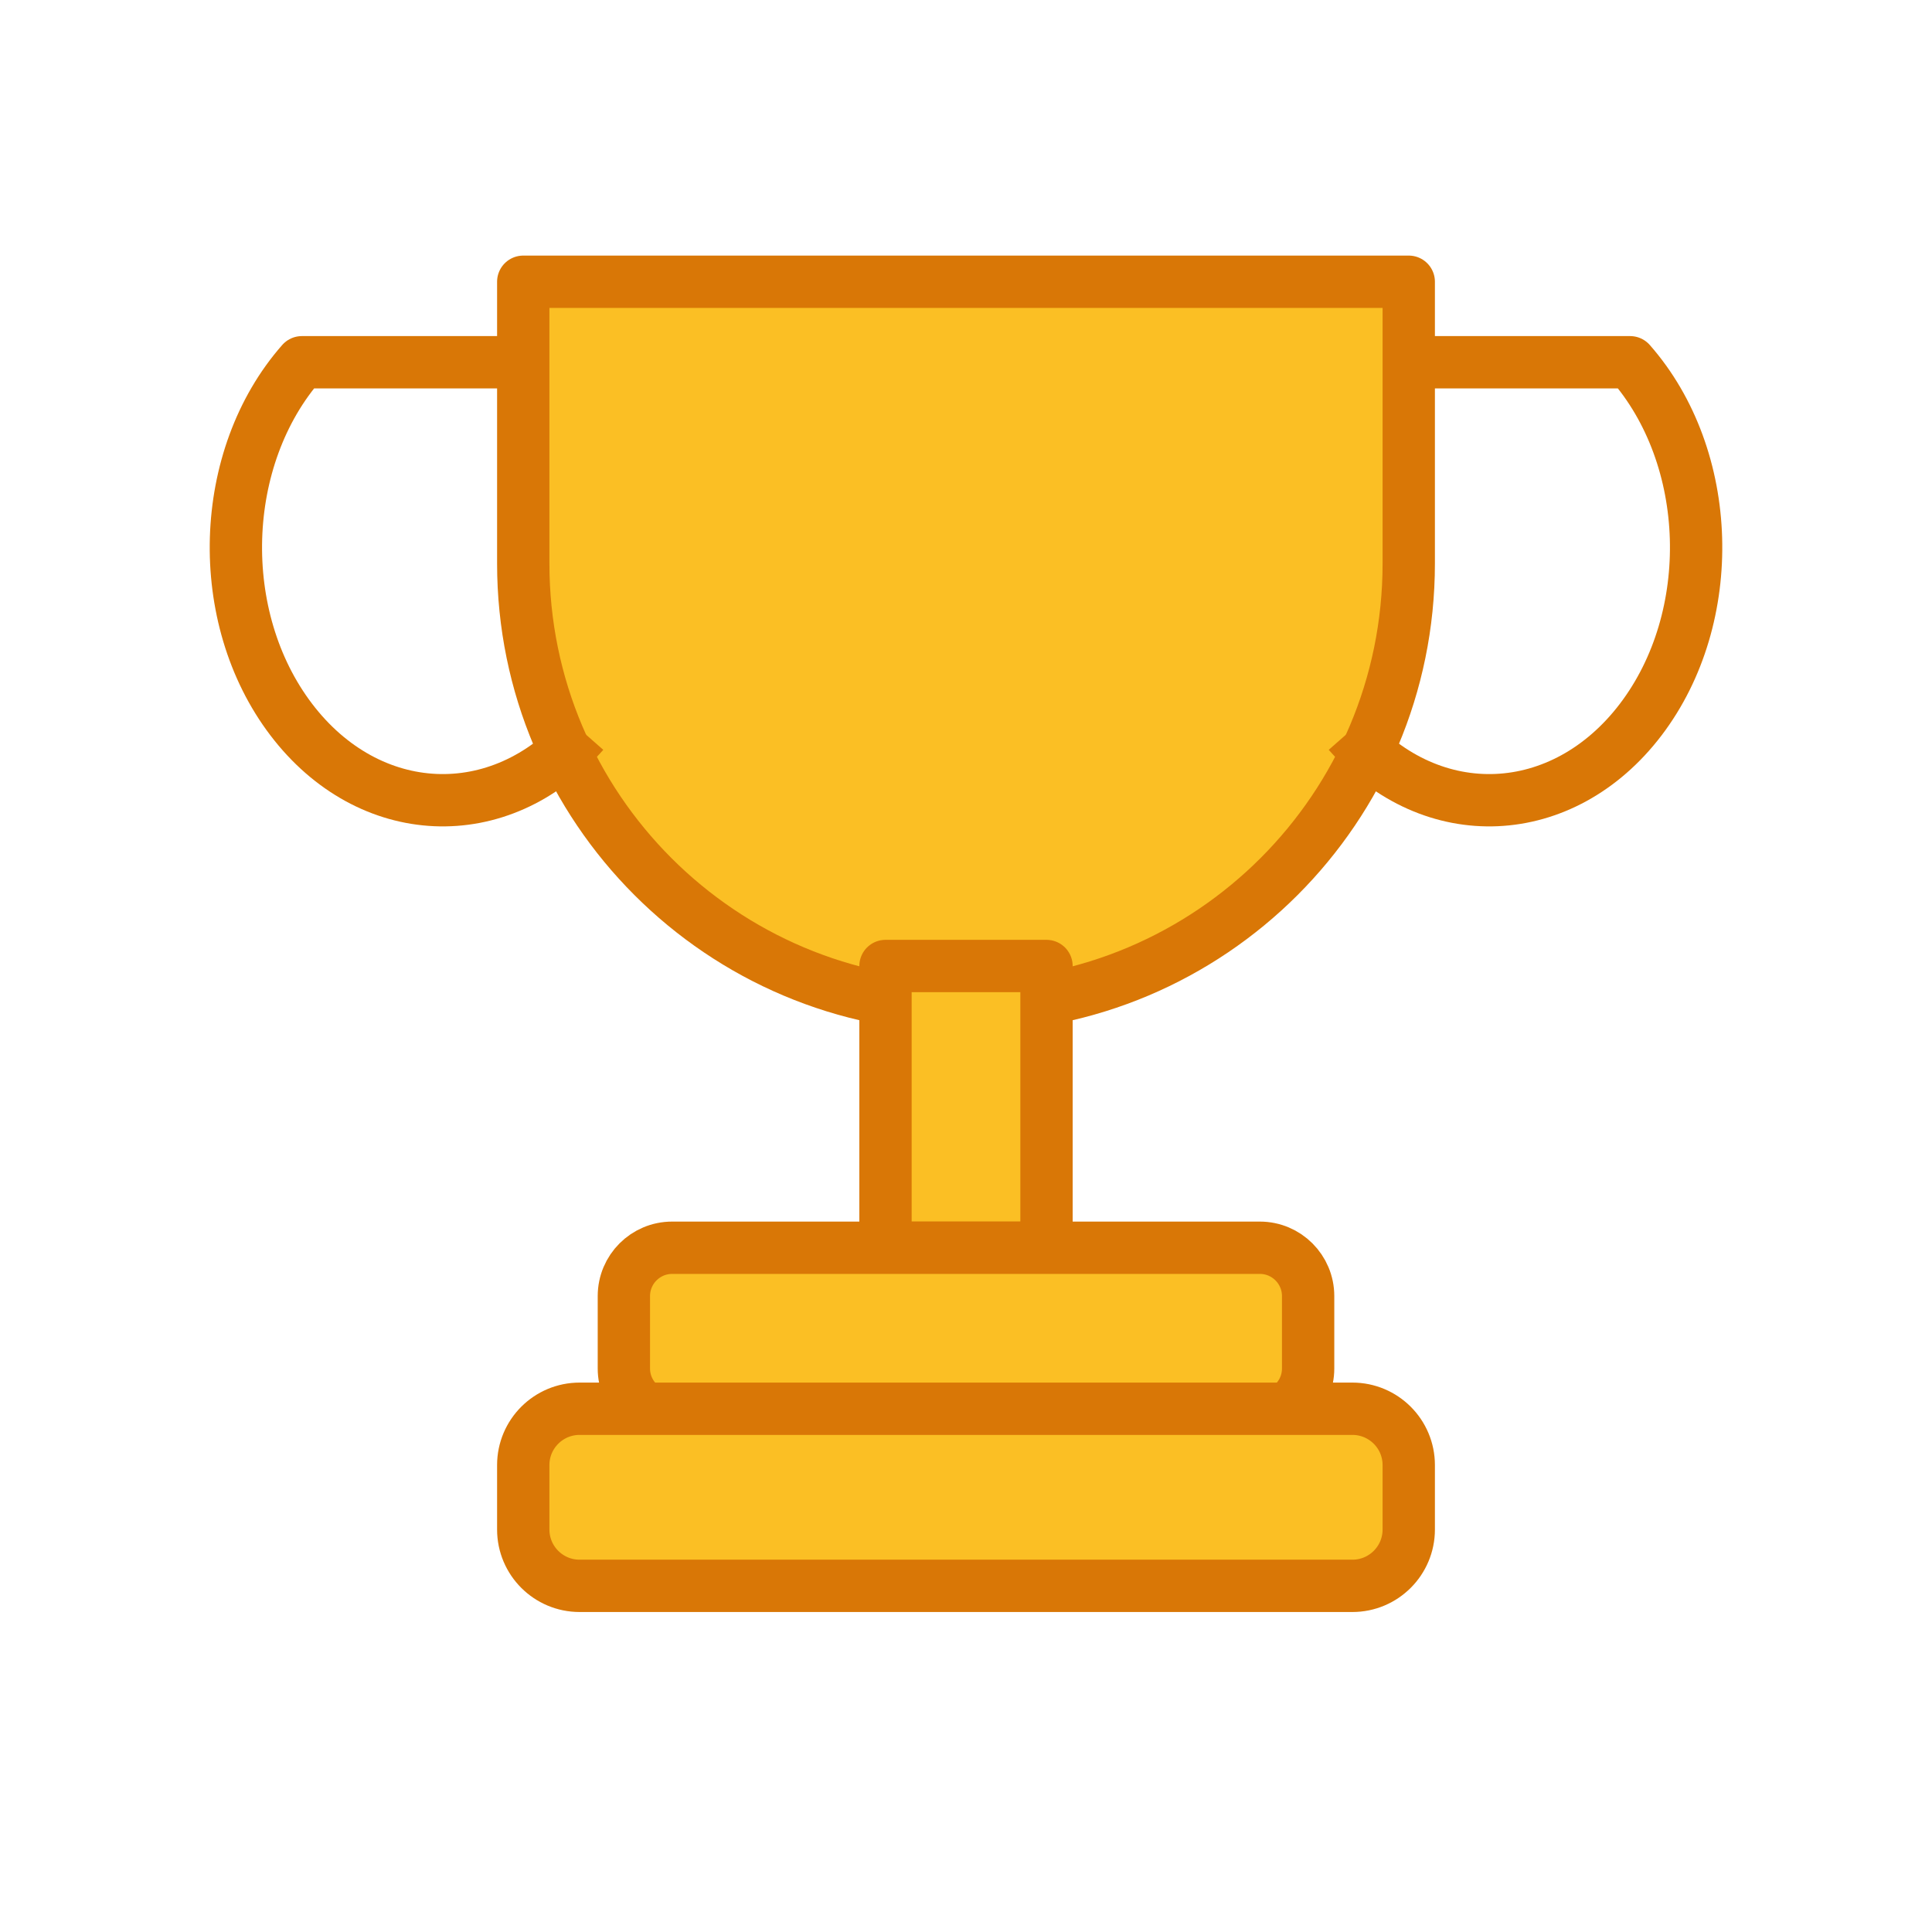
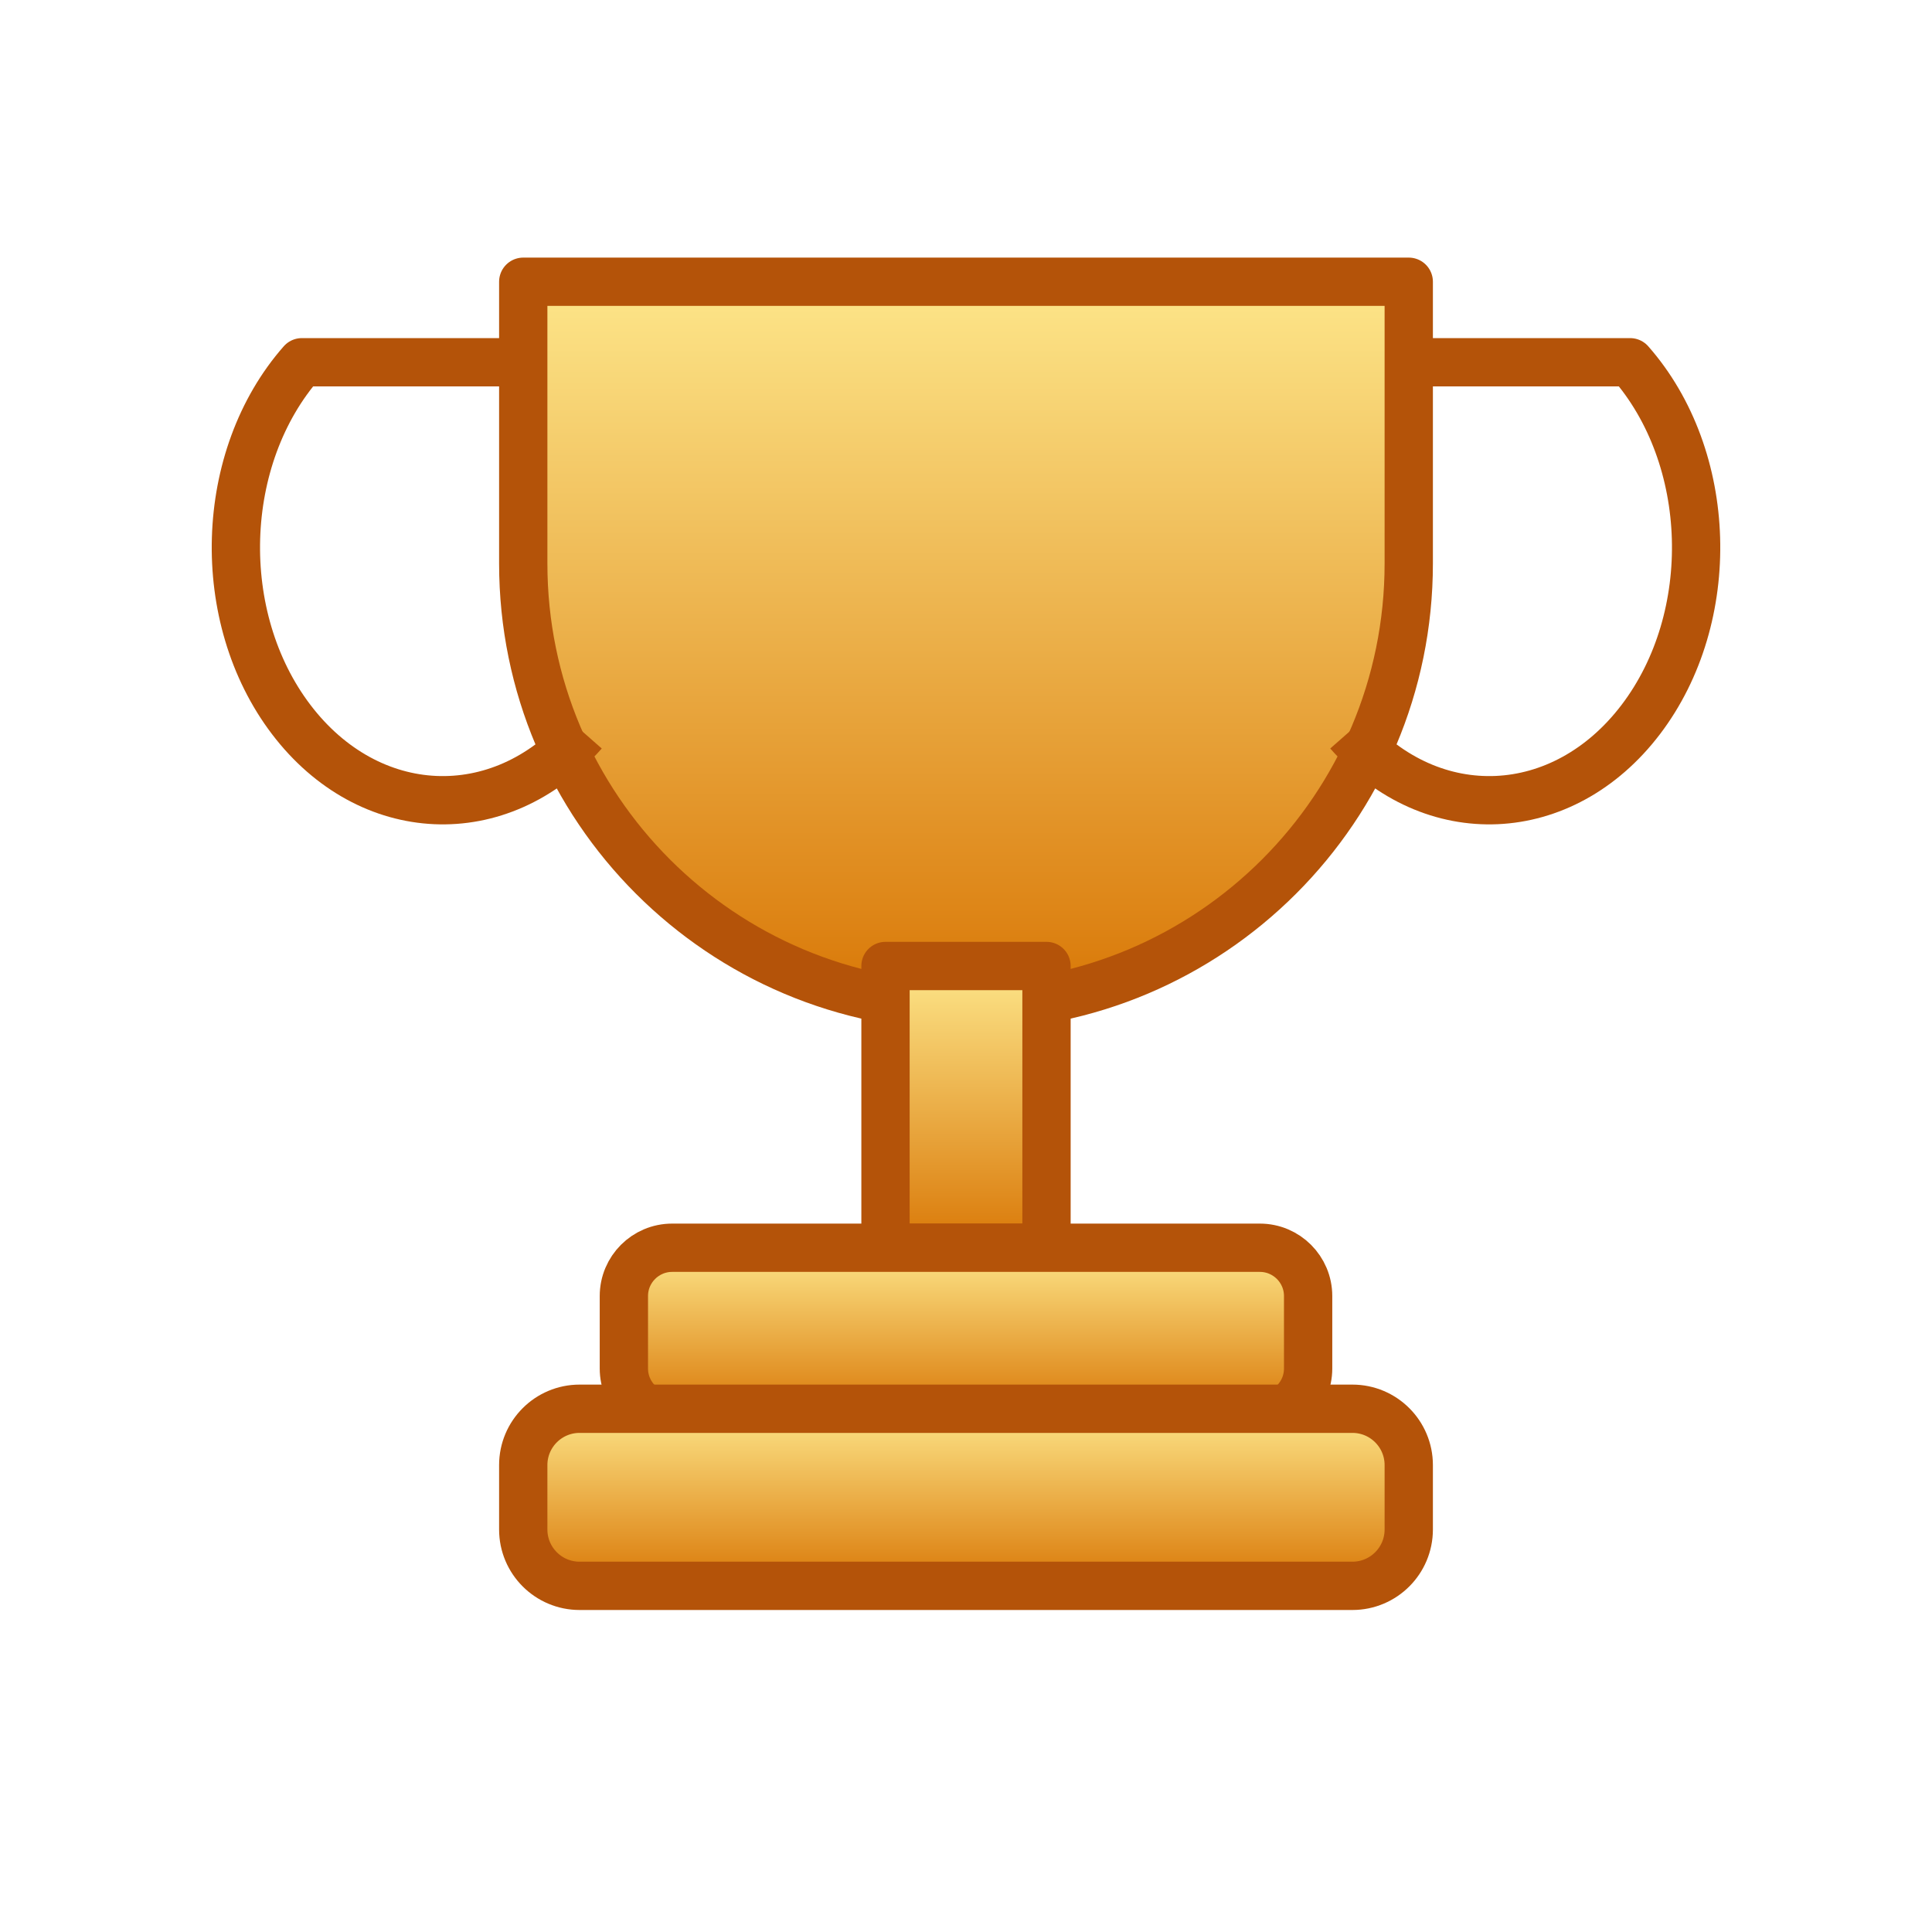
<svg xmlns="http://www.w3.org/2000/svg" viewBox="0 0 48 48" fill="none">
-   <g fill="#fbbf24" stroke="#d97706" stroke-width="1.3" stroke-linejoin="round">
+   <defs>
+     <linearGradient id="tg" x1="0" y1="0" x2="0" y2="1">
+       <stop offset="0" stop-color="#fde68a" />
+       <stop offset="1" stop-color="#d97706" />
+     </linearGradient>
+   </defs>
+   <g fill="url(#tg)" stroke="#b45309" stroke-width="1.2" stroke-linejoin="round">
    <path d="M13 7 H35 V14 A11 11 0 0 1 13 14 Z" />
    <path d="M13 9 H7.5 a4.5 5.5 0 0 0 7 9.2" fill="none" />
    <path d="M35 9 H40.5 a4.5 5.5 0 0 1 -7 9.2" fill="none" />
    <rect x="22" y="24" width="4" height="7" />
    <rect x="15.5" y="31" width="17" height="4.2" rx="1.2" />
    <rect x="13" y="35" width="22" height="4.4" rx="1.4" />
  </g>
</svg>
